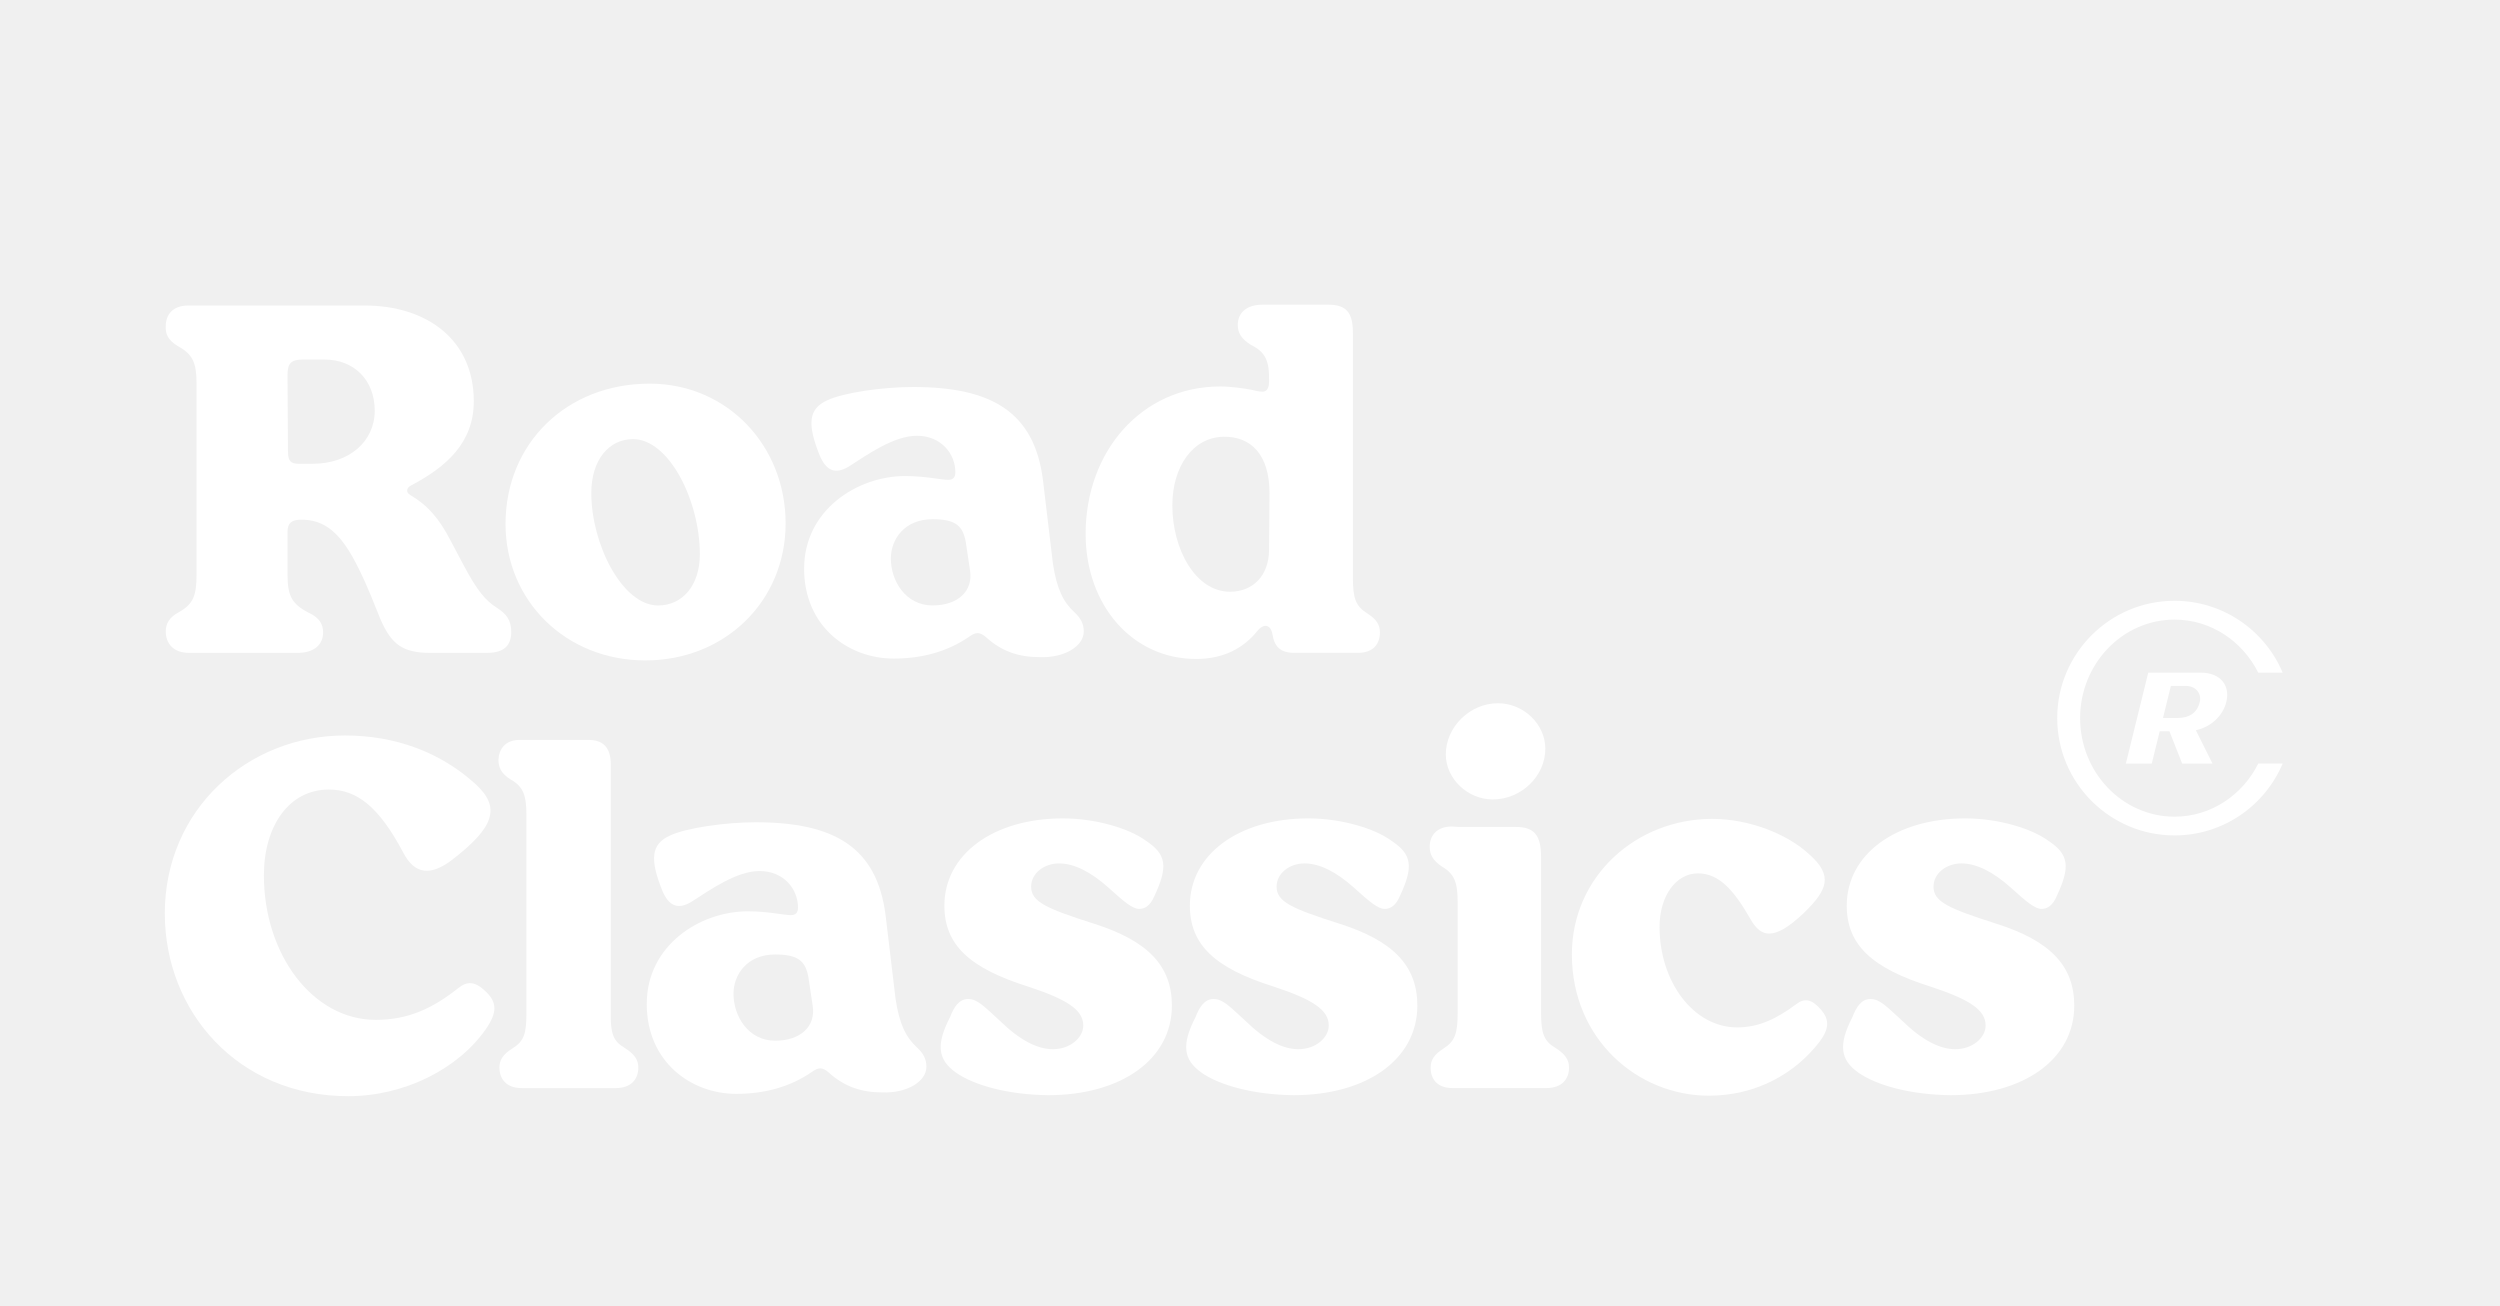
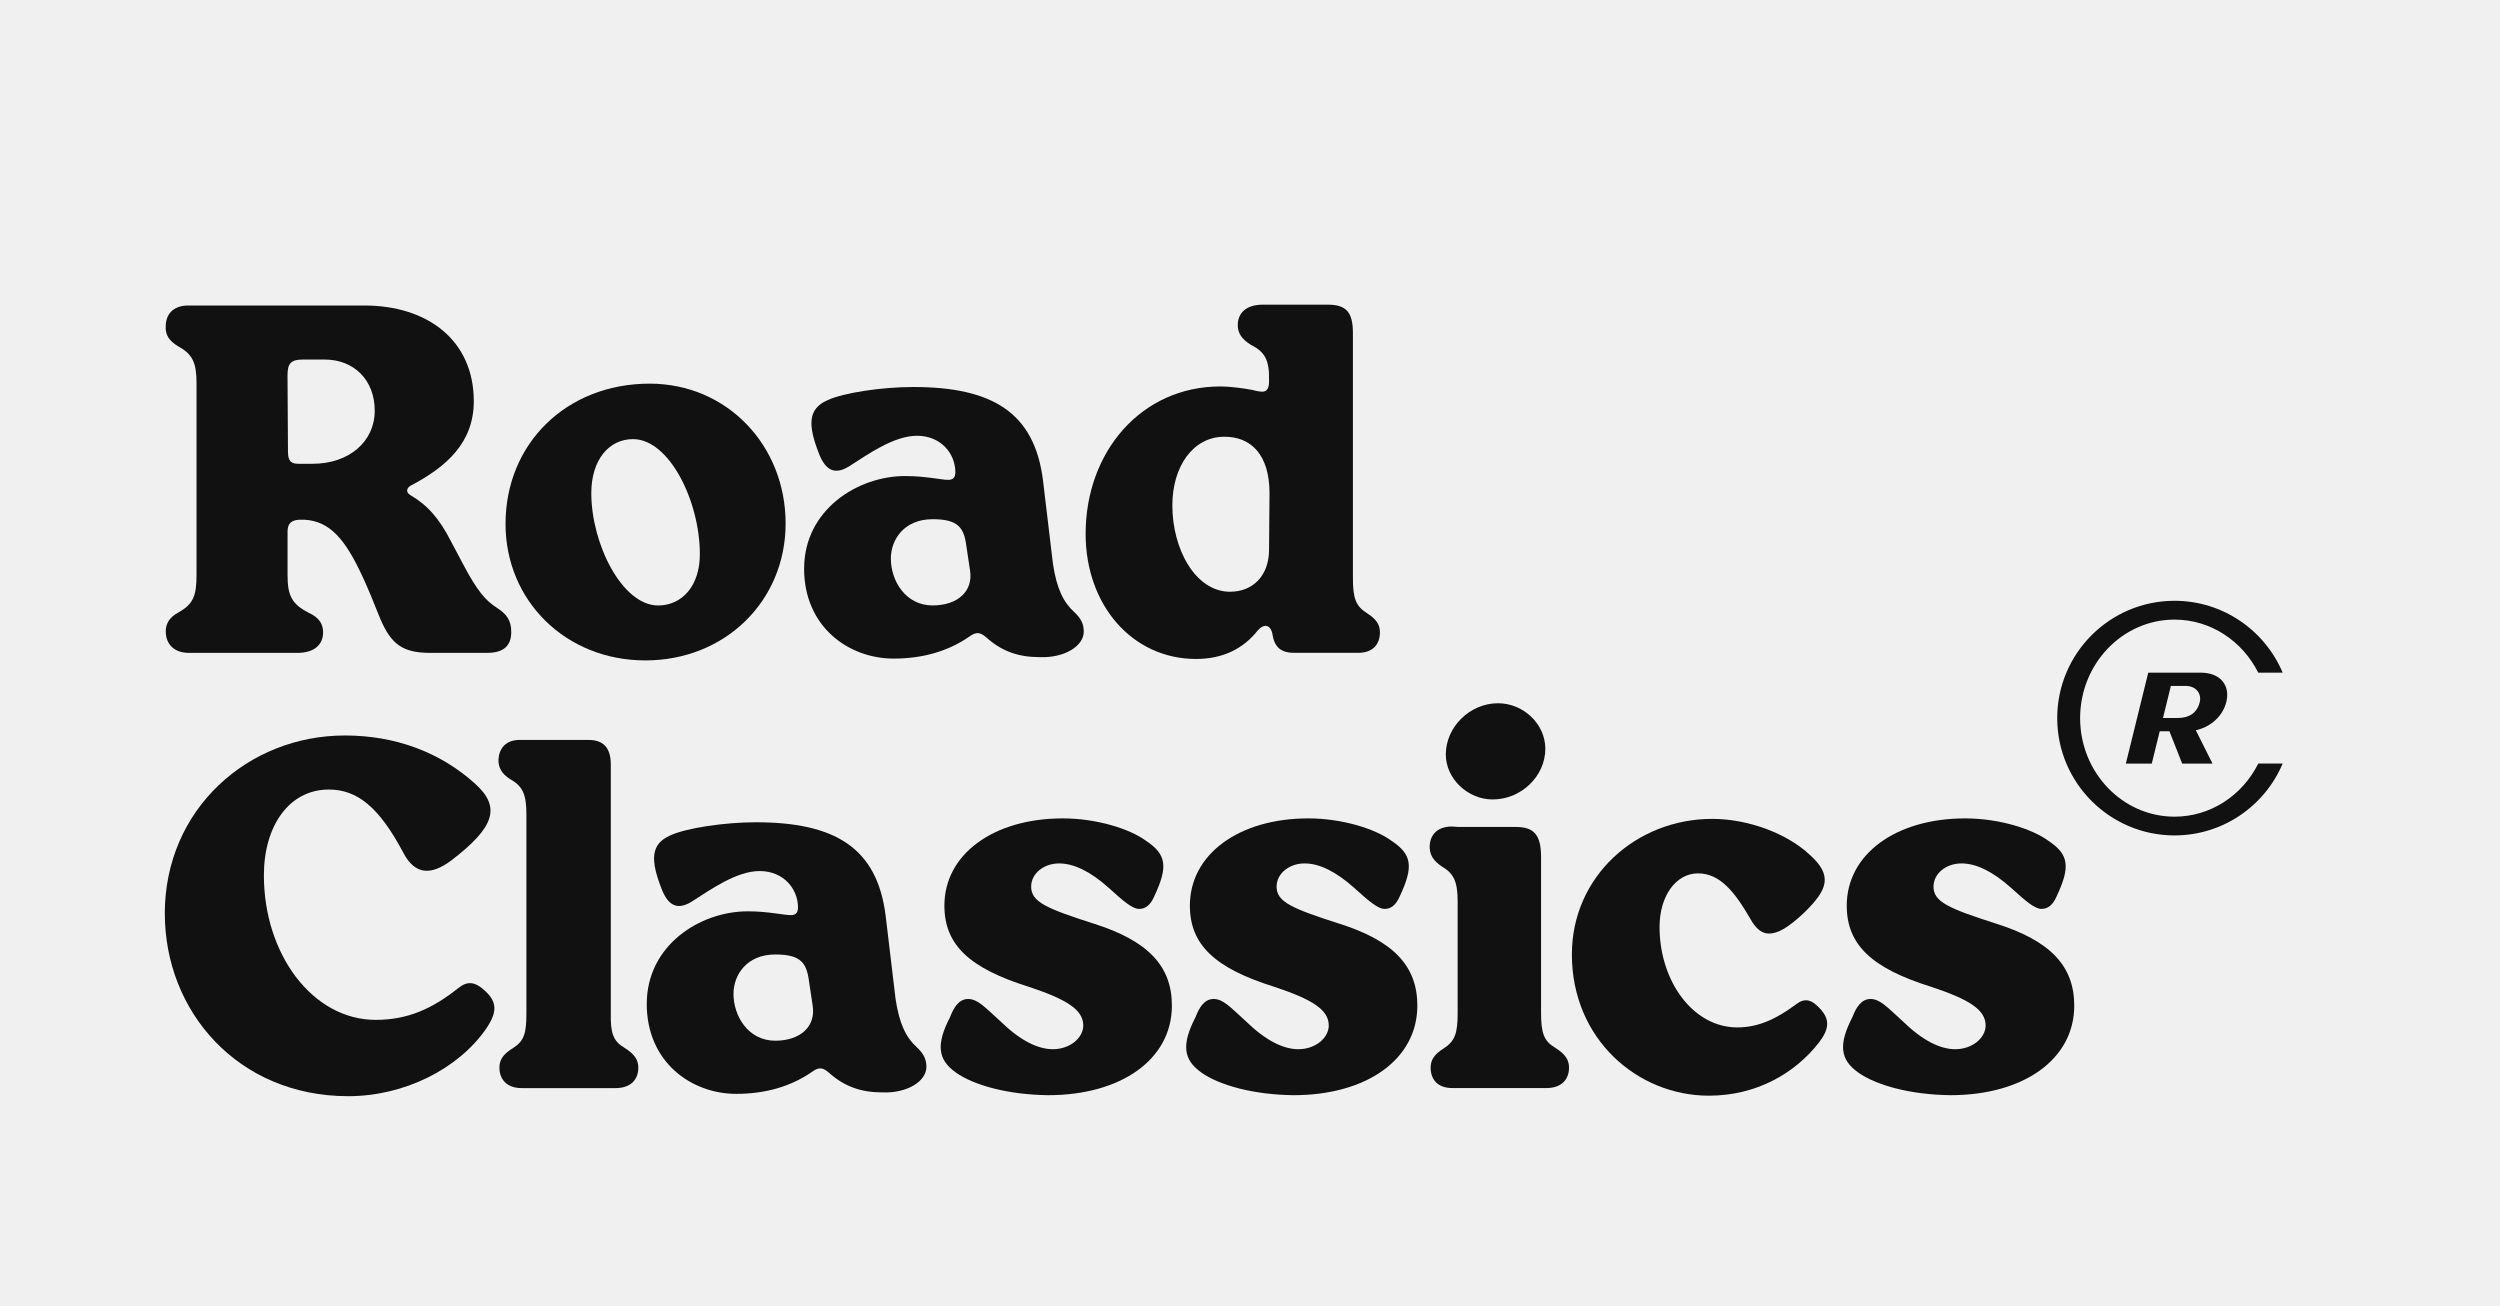
<svg xmlns="http://www.w3.org/2000/svg" viewBox="560 0 656.14 342.57">
  <defs>
    <style>
      .cls-1 {
-         fill: #ffffff;
+         fill:#111111;
        stroke-width: 0px;
      }
    </style>
  </defs>
  <g id="txt">
    <rect class="cls-1" x="549.64" y="45.69" width="4.93" height="274.15" />
    <g>
      <path class="cls-1" d="m71.86,45.69c15.45,43.59,38.25,55.14,60.63,55.14,15.3,0,26.13-5.49,26.13-5.49l.72.72-102.34,92.96v-38.39l54.71-47.49C45.44,95.78,27.25,45.7,27.25,45.7h44.61Z" />
      <path class="cls-1" d="m456.8,127.68v71.38c0,22.12,12.43,36.37,40.77,28.64v-13.49c-16.97,4.39-25,.76-25-15.15v-35.16h20.46l6.07-13.49h-26.52v-22.73h-15.77Zm-10,73.35h-16.67c-1.36,10-9.24,15.61-18.79,15.61-12.43,0-22.43-10.76-22.43-27.13s10-27.28,22.43-27.28c9.55,0,17.43,5.61,18.79,15.61h16.67c-1.82-17.28-16.67-28.95-35.46-28.95-22.43,0-38.95,16.37-38.95,40.61s16.52,40.47,38.95,40.47c18.79,0,33.64-11.67,35.46-28.95m-142.76-19.09c1.97-12.73,11.82-20,23.03-20s20.31,7.27,21.82,20h-44.86Zm-15.92,7.57c0,24.25,16.52,40.47,38.95,40.47,19.24,0,32.58-10.31,36.22-25.31h-15.15c-3.03,7.58-10.31,12.27-21.07,12.27-12.12,0-22.13-8.33-23.19-23.03h60.32c.3-1.67.45-2.88.45-4.4,0-24.25-15.46-40.61-37.58-40.61s-38.95,16.37-38.95,40.61m-45.02,38.95h15.76v-39.85c0-14.55,8.64-24.55,24.55-24.55h4.55v-15.15c-14.1-1.36-24.55,5.15-29.1,21.07v-19.55h-15.76v78.04Zm-32.58-101.09c-.03,5.16,4.14,9.37,9.3,9.4.03,0,.06,0,.1,0,5.16.03,9.37-4.14,9.4-9.3,0-.03,0-.06,0-.1,0-5.3-4.09-9.4-9.4-9.4s-9.4,4.09-9.4,9.4m1.52,101.09h15.76v-78.05h-15.76v78.05Zm-31.07,0h15.76v-108.35h-15.76v44.4c-5.61-9.7-14.7-15.61-26.07-15.61-21.97,0-38.19,16.37-38.19,40.61s15.01,40.47,35.47,40.47c13.03,0,23.03-6.67,28.79-17.27v15.76Zm0-38.95c0,16.37-10.15,27.13-23.94,27.13s-23.8-10.76-23.8-27.13,10.15-27.28,23.8-27.28,23.94,10.91,23.94,27.28" />
    </g>
  </g>
  <g id="graphic">
    <g>
      <path class="cls-1" d="m1152.69,200.42c-4.14,8.27-12.43,13.92-21.97,13.92-13.66,0-24.78-11.6-24.78-25.86,0-14.26,11.12-25.86,24.78-25.86,9.54,0,17.83,5.66,21.97,13.92h6.41c-4.67-11.07-15.64-18.86-28.38-18.86-16.98,0-30.79,13.81-30.79,30.79,0,16.98,13.81,30.79,30.79,30.79,12.75,0,23.71-7.79,28.38-18.86h-6.41Z" />
      <path class="cls-1" d="m1132.73,200.42l-3.35-8.49h-2.55s-2.09,8.49-2.09,8.49h-6.8s5.88-23.88,5.88-23.88h13.73c5.34,0,7.81,3.45,6.76,7.69-.87,3.55-3.9,6.53-8,7.43l4.38,8.76h-7.96Zm-2.97-20.4l-2.07,8.42h3.81c3.05,0,5.13-1.29,5.85-4.21.47-1.92-.72-4.21-3.77-4.21h-3.81Z" />
    </g>
    <g>
      <path class="cls-1" d="m603.25,239.8c0-27.49,21.89-46.77,47.27-46.77,13.18,0,25,4.35,34.21,12.69,6.72,6.1,5.22,11.32-6.34,20.15-5.22,3.86-9.45,3.86-12.56-2.11-6.34-11.94-12.07-16.54-19.53-16.54-10.45,0-17.04,9.58-17.04,22.51,0,20.77,12.81,37.94,29.36,37.94,8.46,0,14.93-2.99,21.64-8.33,2.36-1.87,4.35-1.87,7.21.87,2.99,2.86,3.11,5.47,0,9.95-7.21,10.32-21.27,17.54-36.07,17.54-28.98,0-48.14-22.27-48.14-47.89Z" />
      <path class="cls-1" d="m691.07,280.23c0-1.99.87-3.48,3.48-5.1,2.99-1.87,3.61-3.86,3.61-9.2v-52.08c0-5.22-.87-7.46-4.23-9.33-2.36-1.49-3.11-3.11-3.11-5.1.12-2.74,1.74-5.35,5.85-5.22h17.79c3.61,0,5.85,1.74,5.85,6.47v65.14c-.12,5.35.62,7.46,3.61,9.2,2.74,1.74,3.61,3.23,3.61,5.22,0,2.86-1.74,5.35-5.97,5.35h-24.63c-4.1,0-5.85-2.49-5.85-5.35Z" />
      <path class="cls-1" d="m729.75,263.44c0-15.3,13.93-24.26,26.5-24.26,5.35,0,9.45,1,11.32,1,1.24,0,1.87-.62,1.87-1.99,0-4.85-3.73-9.58-10.08-9.58-5.97,0-12.69,4.73-17.91,8.09-3.73,2.24-5.97.87-7.59-2.86-3.36-8.33-2.99-12.31,1.99-14.55,4.23-1.99,14.43-3.48,22.51-3.48,20.65,0,31.84,6.59,34.08,24.5l2.61,21.89c1,6.59,2.74,10.08,5.6,12.69,1.74,1.62,2.49,3.11,2.49,5.1,0,3.86-5.1,6.97-11.57,6.72-5.47,0-9.95-1.49-14.06-5.22-1.74-1.49-2.74-1.37-4.48-.12-5.6,3.86-12.31,5.72-19.78,5.72-11.82,0-23.51-8.33-23.51-23.63Zm33.71,9.7c6.59,0,10.7-3.73,9.83-9.2l-1.12-7.46c-.75-4.1-2.49-5.97-8.71-5.97-7.46,0-10.95,5.35-10.95,10.32,0,5.85,3.86,12.31,10.95,12.31Z" />
      <path class="cls-1" d="m810.85,281.47c-4.73-3.36-5.22-7.34-1.49-14.55,1-2.61,2.36-4.73,4.73-4.73,2.49,0,4.35,2.11,8.33,5.72,5.35,5.22,9.95,7.46,13.93,7.46,4.48,0,7.96-2.99,7.96-6.22,0-4.1-4.23-6.84-14.43-10.2-15.42-4.85-22.02-10.95-22.02-21.27,0-13.43,12.81-22.89,31.1-22.89,8.83,0,17.54,2.74,21.77,5.85,5.47,3.61,5.85,6.84,2.24,14.55-1,2.36-2.36,3.36-3.98,3.36-1.74,0-3.98-1.87-8.08-5.6-4.6-4.1-8.96-6.34-12.94-6.34s-7.34,2.61-7.34,6.1c0,3.98,3.98,5.72,16.42,9.7,14.18,4.48,20.52,11.07,20.52,21.52,0,14.18-13.43,23.51-32.47,23.51-10.57-.12-19.53-2.61-24.26-5.97Z" />
      <path class="cls-1" d="m875.28,281.47c-4.73-3.36-5.22-7.34-1.49-14.55,1-2.61,2.36-4.73,4.73-4.73,2.49,0,4.35,2.11,8.33,5.72,5.35,5.22,9.95,7.46,13.93,7.46,4.48,0,7.96-2.99,7.96-6.22,0-4.1-4.23-6.84-14.43-10.2-15.42-4.85-22.02-10.95-22.02-21.27,0-13.43,12.81-22.89,31.1-22.89,8.83,0,17.54,2.74,21.77,5.85,5.47,3.61,5.85,6.84,2.24,14.55-1,2.36-2.36,3.36-3.98,3.36-1.74,0-3.98-1.87-8.09-5.6-4.6-4.1-8.96-6.34-12.94-6.34s-7.34,2.61-7.34,6.1c0,3.98,3.98,5.72,16.42,9.7,14.18,4.48,20.52,11.07,20.52,21.52,0,14.18-13.43,23.51-32.47,23.51-10.57-.12-19.53-2.61-24.26-5.97Z" />
      <path class="cls-1" d="m935.48,280.23c0-1.99.87-3.48,3.48-5.1,2.86-1.87,3.61-3.86,3.61-9.2v-29.23c0-5.35-.99-7.46-4.23-9.33-2.36-1.62-3.11-3.23-3.11-5.1,0-2.86,1.74-5.35,5.85-5.35l1.74.12h15.05c4.73,0,6.59,2.11,6.59,7.84v40.92c0,5.35.75,7.46,3.73,9.2,2.74,1.74,3.61,3.23,3.61,5.22,0,2.86-1.74,5.35-5.97,5.35h-24.63c-4.1,0-5.72-2.49-5.72-5.35Zm17.66-95.66c6.72,0,12.44,5.47,12.44,11.94,0,7.21-6.34,13.31-13.81,13.31-6.59,0-12.31-5.47-12.31-11.82,0-7.21,6.34-13.43,13.68-13.43Z" />
      <path class="cls-1" d="m972.55,250.5c0-20.52,16.92-35.58,36.82-35.58,9.7,0,19.78,3.98,25.5,9.33,6.34,5.6,4.73,9.33-1.37,15.3-4.1,3.86-6.84,5.47-9.21,5.47-1.87,0-3.48-1.24-4.97-3.98-4.11-7.09-7.96-11.82-13.68-11.82s-10.08,5.85-10.08,14.06c0,14.3,8.83,26.37,20.4,26.37,5.85,0,10.57-2.49,15.3-5.97,2.36-1.87,4.23-1.49,6.72,1.37,2.11,2.49,2.24,4.85-.5,8.46-6.34,8.21-16.54,14.06-28.98,14.06-18.66,0-35.95-14.8-35.95-37.07Z" />
      <path class="cls-1" d="m1047.68,281.47c-4.73-3.36-5.22-7.34-1.49-14.55,1-2.61,2.36-4.73,4.73-4.73,2.49,0,4.35,2.11,8.33,5.72,5.35,5.22,9.95,7.46,13.93,7.46,4.48,0,7.96-2.99,7.96-6.22,0-4.1-4.23-6.84-14.43-10.2-15.42-4.85-22.02-10.95-22.02-21.27,0-13.43,12.81-22.89,31.1-22.89,8.83,0,17.54,2.74,21.77,5.85,5.47,3.61,5.85,6.84,2.24,14.55-1,2.36-2.36,3.36-3.98,3.36-1.74,0-3.98-1.87-8.08-5.6-4.6-4.1-8.96-6.34-12.94-6.34s-7.34,2.61-7.34,6.1c0,3.98,3.98,5.72,16.42,9.7,14.18,4.48,20.52,11.07,20.52,21.52,0,14.18-13.43,23.51-32.47,23.51-10.57-.12-19.53-2.61-24.26-5.97Z" />
    </g>
    <g>
      <path class="cls-1" d="m603.5,165.75c0-1.99.87-3.73,3.48-5.1,3.73-2.11,4.6-4.35,4.6-9.7v-50.38c0-5.35-1-7.59-4.85-9.7-2.49-1.49-3.36-3.11-3.23-5.22,0-2.99,1.74-5.47,5.97-5.47h46.15c16.54,0,28.73,9.08,28.73,25.13,0,10.82-7.09,17.17-16.54,22.14-1.12.62-1.37,1.74-.12,2.49,4.48,2.61,7.59,6.1,10.7,12.19l3.23,6.09c3.61,6.84,5.85,9.45,8.83,11.32,2.49,1.62,3.73,3.23,3.73,6.34,0,3.48-1.87,5.47-6.34,5.47h-14.93c-7.21,0-10.2-2.24-13.06-8.83-1.62-3.98-3.36-8.58-5.72-13.31-4.35-8.83-8.58-13.06-15.55-12.81-1.99.12-3.11.87-3.11,3.11v11.44c0,5.35,1.12,7.59,5.47,9.83,2.99,1.37,3.86,3.11,3.86,5.22,0,2.99-2.12,5.47-7.09,5.35h-28.11c-4.23,0-6.09-2.61-6.09-5.6Zm32.09-47.14c0,2.36.75,3.11,2.74,3.11h3.73c9.58,0,16.29-5.85,16.29-13.93s-5.47-13.43-13.18-13.43h-5.6c-3.36,0-4.11,1.12-4.11,4.23l.12,20.03Z" />
      <path class="cls-1" d="m692.68,137.51c0-21.15,16.05-36.82,37.81-36.82,20.4,0,35.7,16.29,35.7,36.69s-15.92,35.95-36.82,35.95-36.69-15.67-36.69-35.82Zm40.05,21.4c6.34,0,10.95-5.22,10.95-13.43,0-14.06-8.08-30.23-17.54-30.23-6.34,0-10.95,5.47-10.95,14.18,0,13.31,8.09,29.48,17.54,29.48Z" />
      <path class="cls-1" d="m771.05,149.2c0-15.3,13.93-24.26,26.5-24.26,5.35,0,9.45,1,11.32,1,1.24,0,1.87-.62,1.87-1.99,0-4.85-3.73-9.58-10.08-9.58-5.97,0-12.69,4.73-17.91,8.09-3.73,2.24-5.97.87-7.59-2.86-3.36-8.33-2.99-12.31,1.99-14.55,4.23-1.99,14.43-3.48,22.51-3.48,20.65,0,31.84,6.59,34.08,24.5l2.61,21.89c1,6.59,2.74,10.08,5.6,12.69,1.74,1.62,2.49,3.11,2.49,5.1,0,3.86-5.1,6.97-11.57,6.72-5.47,0-9.95-1.49-14.06-5.22-1.74-1.49-2.74-1.37-4.48-.12-5.6,3.86-12.31,5.72-19.78,5.72-11.82,0-23.51-8.33-23.51-23.63Zm33.71,9.7c6.59,0,10.7-3.73,9.83-9.2l-1.12-7.46c-.75-4.1-2.49-5.97-8.71-5.97-7.46,0-10.95,5.35-10.95,10.32,0,5.85,3.86,12.31,10.95,12.31Z" />
      <path class="cls-1" d="m844.93,140.12c0-21.64,14.68-38.69,35.33-38.69,2.74,0,6.22.5,8.21.87,1,.25,1.99.5,2.86.5,1.12,0,1.74-.87,1.74-2.61v-.21c.12-5.35-1-7.59-4.73-9.45-2.61-1.62-3.48-3.23-3.48-5.22,0-2.86,1.87-5.35,6.59-5.35h17.04c4.85,0,6.59,1.99,6.59,7.46v64.27c0,5.35.75,7.34,3.61,9.2,2.61,1.62,3.48,3.11,3.48,5.1,0,2.86-1.62,5.35-5.72,5.35h-16.79c-3.73,0-5.22-1.74-5.72-4.98-.5-2.49-2.24-2.74-3.86-.87-3.73,4.73-9.08,7.46-16.17,7.46-16.67,0-28.98-14.06-28.98-32.84Zm37.94,15.18c5.85,0,10.2-4.1,10.2-11.07l.12-14.8c0-10.08-4.85-14.93-12.07-14.8-7.96.12-13.43,7.71-13.43,18.04,0,11.32,5.97,22.64,15.18,22.64Z" />
    </g>
  </g>
</svg>
